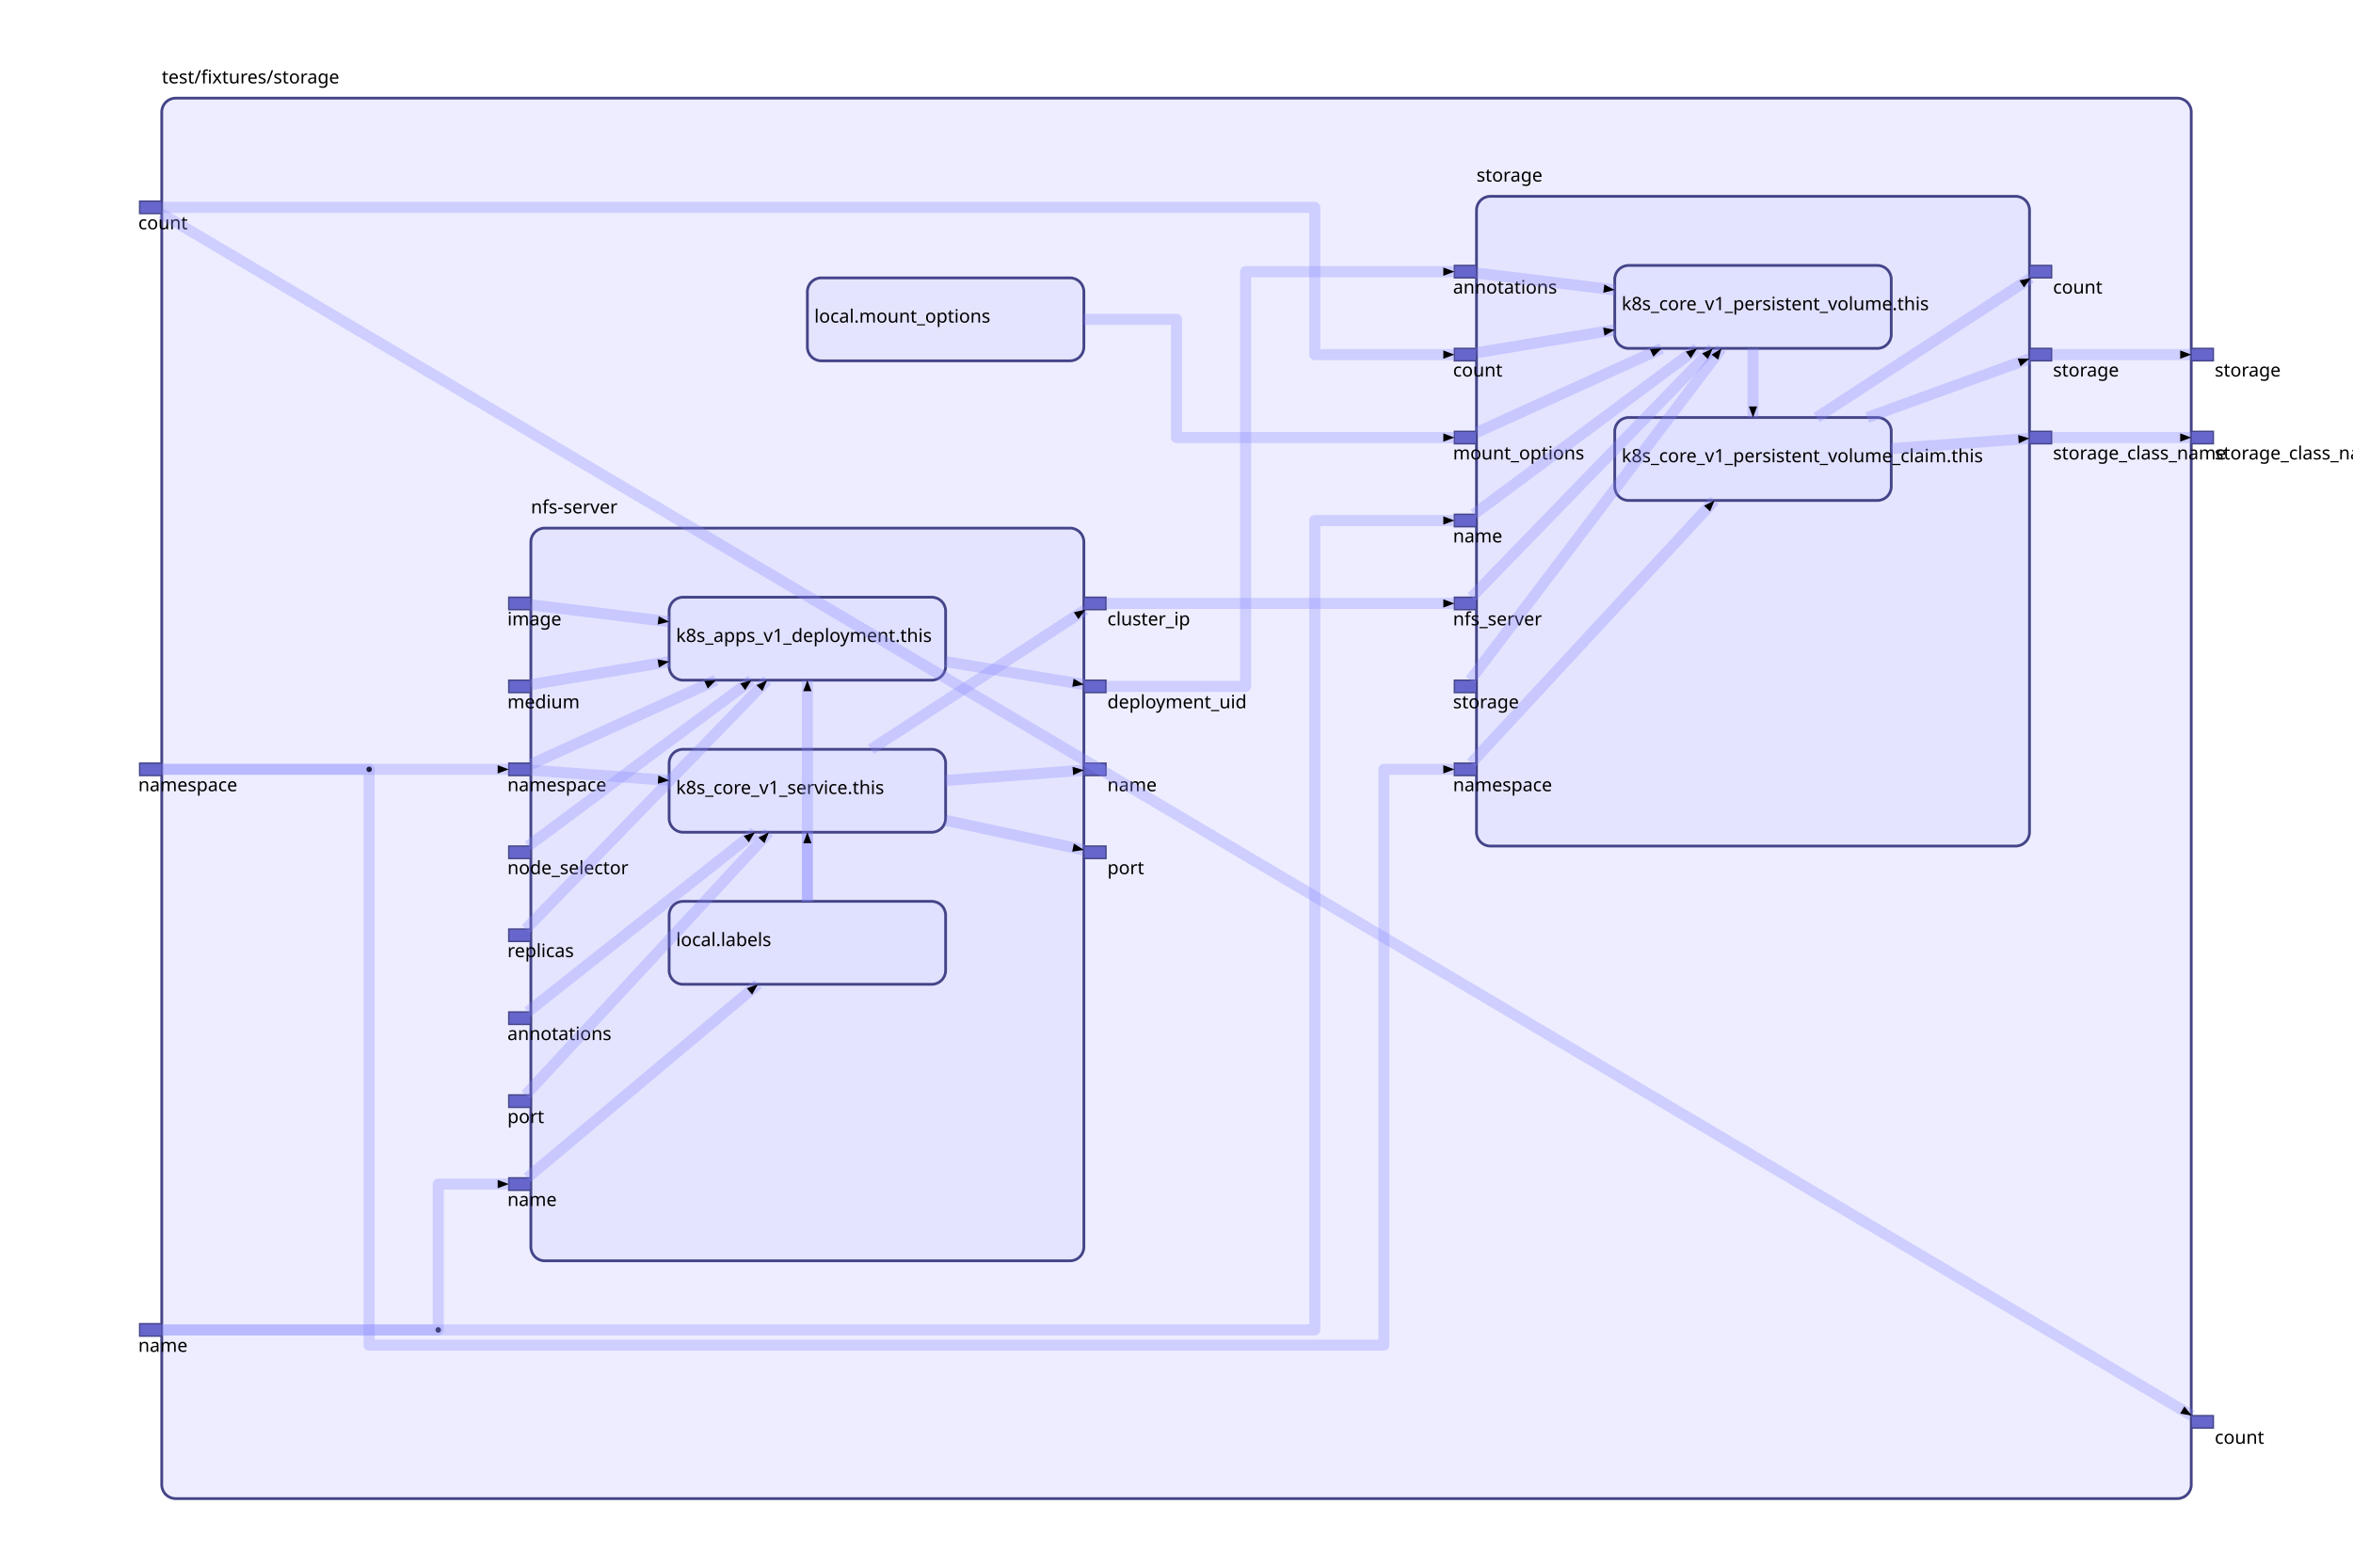
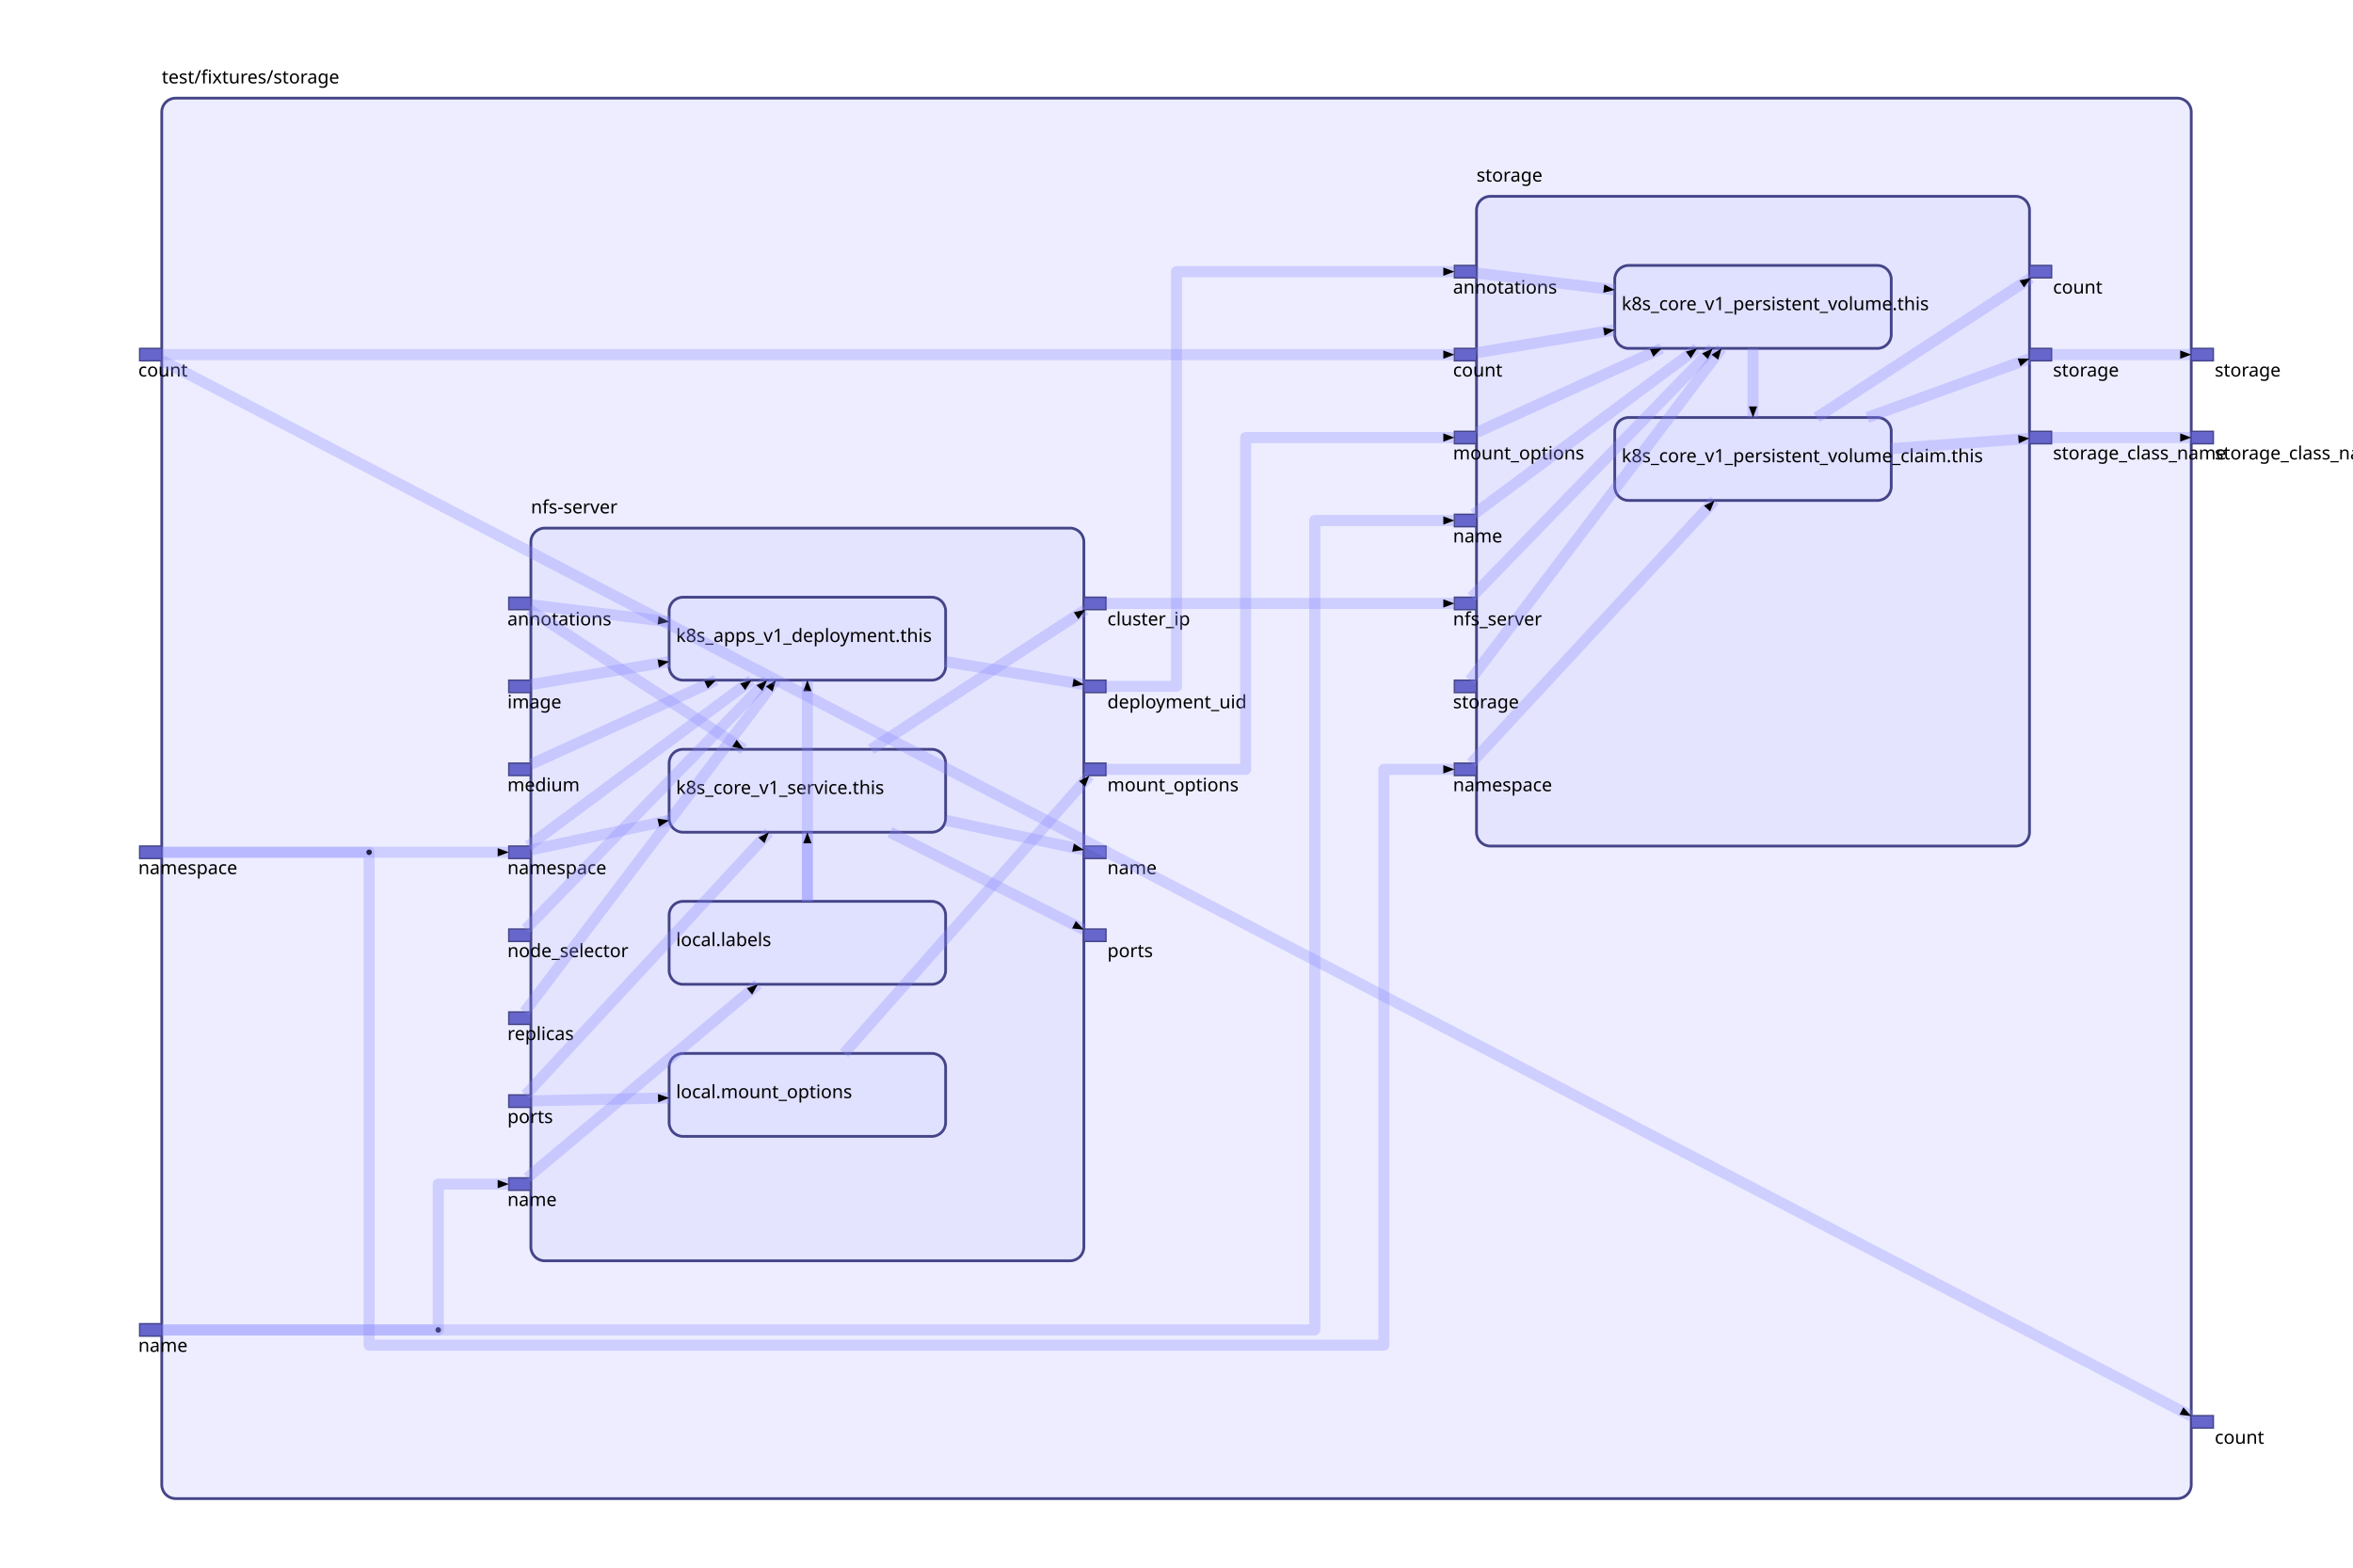
<svg xmlns="http://www.w3.org/2000/svg" id="sprotty_1" class="sprotty-graph sprotty" tabindex="1002" viewBox="0 0 1702 1134">
  <style>
.elknode {
    stroke: #448;
    stroke-width: 2;
    fill: #ddf;
    fill-opacity: 0.5;
}

.elkport {
    stroke: #448;
    stroke-width: 1;
    fill: #66c;
}

.elkedge {
    fill: none;
    stroke: #88f;
    stroke-width: 8;
    stroke-opacity: 0.3;
    pointer-events: stroke;
    stroke-linejoin: round;
}

.elkedge:hover {
    stroke: #448;
    stroke-width: 8;
    stroke-opacity: 1;
    stroke-dasharray: 16px;
    stroke-dashoffset: 32px;
    animation: stroke 0.5s linear infinite;
}

@keyframes stroke {
    to {
        stroke-dashoffset: 0;
    }
}

.elkedge.arrow {
    fill: #336;
}

.elklabel {
    stroke-width: 0;
    stroke: #000;
    fill: #000;
    font-family: sans-serif;
    font-size: 10pt;
    dominant-baseline: hanging;
}

.elklabel:hover {
    font-size: 24pt;
}

.elkjunction {
    stroke: none;
    fill: #224;
}

.selected &gt; rect {
    stroke-width: 3;
}

.mouseover {
    stroke: #88f;
}
/*
 * Copyright (C) 2017 TypeFox and others.
 *
 * Licensed under the Apache License, Version 2.0 (the "License"); you may not use this file except in compliance with the License.
 * You may obtain a copy of the License at http://www.apache.org/licenses/LICENSE-2.0
 */

.sprotty {
    padding: 0px;
    font-family: "Helvetica Neue", Helvetica, Arial, sans-serif;
}

.sprotty-hidden {
    display: block;
    position: absolute;
    width: 0px;
    height: 0px;
}

.sprotty-popup {
    font-family: "Helvetica Neue", Helvetica, Arial, sans-serif;
    position: absolute;
    background: white;
    border-radius: 5px;
    border: 1px solid;
    max-width: 400px;
    min-width: 100px;
}

.sprotty-popup &gt; div {
    margin: 10px;
}

.sprotty-popup-closed {
    display: none;
}
</style>
  <g transform="scale(1) translate(0,0)">
    <g id="sprotty_3" transform="translate(117, 71)" opacity="1">
      <rect class="elknode" x="0" y="0" rx="10" width="1468" height="1013" />
      <g id="sprotty_5" transform="translate(267, 311)" opacity="1">
        <rect class="elknode" x="0" y="0" rx="10" width="400" height="530" />
        <g id="sprotty_7" transform="translate(100, 50)" opacity="1">
          <rect class="elknode" x="0" y="0" rx="10" width="200" height="60" />
          <text id="sprotty_8" class="elklabel" transform="translate(5, 22) translate(0, 0)" opacity="1">k8s_apps_v1_deployment.this</text>
        </g>
        <g id="sprotty_9" transform="translate(100, 160)" opacity="1">
          <rect class="elknode" x="0" y="0" rx="10" width="200" height="60" />
          <text id="sprotty_10" class="elklabel" transform="translate(5, 22) translate(0, 0)" opacity="1">k8s_core_v1_service.this</text>
        </g>
        <g id="sprotty_17" transform="translate(100, 270)" opacity="1">
          <rect class="elknode" x="0" y="0" rx="10" width="200" height="60" />
          <text id="sprotty_18" class="elklabel" transform="translate(5, 22) translate(0, 0)" opacity="1">local.labels</text>
        </g>
+         <g id="sprotty_47" transform="translate(100, 380)" opacity="1">
+           <rect class="elknode" x="0" y="0" rx="10" width="200" height="60" />
+           <text id="sprotty_48" class="elklabel" transform="translate(5, 22) translate(0, 0)" opacity="1">local.mount_options</text>
+         </g>
        <g id="sprotty_20" transform="translate(-16, 50)" opacity="1">
          <rect class="elkport" x="0" y="0" width="16" height="9" />
-           <text id="sprotty_21" class="elklabel" transform="translate(-1, 10) translate(0, 0)" opacity="1">image</text>
+           <text id="sprotty_21" class="elklabel" transform="translate(-1, 10) translate(0, 0)" opacity="1">annotations</text>
        </g>
        <g id="sprotty_23" transform="translate(-16, 110)" opacity="1">
          <rect class="elkport" x="0" y="0" width="16" height="9" />
-           <text id="sprotty_24" class="elklabel" transform="translate(-1, 10) translate(0, 0)" opacity="1">medium</text>
+           <text id="sprotty_24" class="elklabel" transform="translate(-1, 10) translate(0, 0)" opacity="1">image</text>
        </g>
        <g id="sprotty_26" transform="translate(-16, 170)" opacity="1">
          <rect class="elkport" x="0" y="0" width="16" height="9" />
-           <text id="sprotty_27" class="elklabel" transform="translate(-1, 10) translate(0, 0)" opacity="1">namespace</text>
+           <text id="sprotty_27" class="elklabel" transform="translate(-1, 10) translate(0, 0)" opacity="1">medium</text>
        </g>
        <g id="sprotty_29" transform="translate(-16, 230)" opacity="1">
          <rect class="elkport" x="0" y="0" width="16" height="9" />
-           <text id="sprotty_30" class="elklabel" transform="translate(-1, 10) translate(0, 0)" opacity="1">node_selector</text>
+           <text id="sprotty_30" class="elklabel" transform="translate(-1, 10) translate(0, 0)" opacity="1">namespace</text>
        </g>
        <g id="sprotty_32" transform="translate(-16, 290)" opacity="1">
          <rect class="elkport" x="0" y="0" width="16" height="9" />
-           <text id="sprotty_33" class="elklabel" transform="translate(-1, 10) translate(0, 0)" opacity="1">replicas</text>
-         </g>
-         <g id="sprotty_36" transform="translate(-16, 350)" opacity="1">
-           <rect class="elkport" x="0" y="0" width="16" height="9" />
-           <text id="sprotty_37" class="elklabel" transform="translate(-1, 10) translate(0, 0)" opacity="1">annotations</text>
-         </g>
-         <g id="sprotty_40" transform="translate(-16, 410)" opacity="1">
-           <rect class="elkport" x="0" y="0" width="16" height="9" />
-           <text id="sprotty_41" class="elklabel" transform="translate(-1, 10) translate(0, 0)" opacity="1">port</text>
-         </g>
-         <g id="sprotty_43" transform="translate(-16, 470)" opacity="1">
-           <rect class="elkport" x="0" y="0" width="16" height="9" />
-           <text id="sprotty_44" class="elklabel" transform="translate(-1, 10) translate(0, 0)" opacity="1">name</text>
-         </g>
-         <g id="sprotty_46" transform="translate(400, 50)" opacity="1">
-           <rect class="elkport" x="0" y="0" width="16" height="9" />
-           <text id="sprotty_47" class="elklabel" transform="translate(17, 10) translate(0, 0)" opacity="1">cluster_ip</text>
-         </g>
-         <g id="sprotty_49" transform="translate(400, 110)" opacity="1">
-           <rect class="elkport" x="0" y="0" width="16" height="9" />
-           <text id="sprotty_50" class="elklabel" transform="translate(17, 10) translate(0, 0)" opacity="1">deployment_uid</text>
-         </g>
-         <g id="sprotty_52" transform="translate(400, 170)" opacity="1">
-           <rect class="elkport" x="0" y="0" width="16" height="9" />
-           <text id="sprotty_53" class="elklabel" transform="translate(17, 10) translate(0, 0)" opacity="1">name</text>
-         </g>
-         <g id="sprotty_55" transform="translate(400, 230)" opacity="1">
-           <rect class="elkport" x="0" y="0" width="16" height="9" />
-           <text id="sprotty_56" class="elklabel" transform="translate(17, 10) translate(0, 0)" opacity="1">port</text>
+           <text id="sprotty_33" class="elklabel" transform="translate(-1, 10) translate(0, 0)" opacity="1">node_selector</text>
+         </g>
+         <g id="sprotty_35" transform="translate(-16, 350)" opacity="1">
+           <rect class="elkport" x="0" y="0" width="16" height="9" />
+           <text id="sprotty_36" class="elklabel" transform="translate(-1, 10) translate(0, 0)" opacity="1">replicas</text>
+         </g>
+         <g id="sprotty_41" transform="translate(-16, 410)" opacity="1">
+           <rect class="elkport" x="0" y="0" width="16" height="9" />
+           <text id="sprotty_42" class="elklabel" transform="translate(-1, 10) translate(0, 0)" opacity="1">ports</text>
+         </g>
+         <g id="sprotty_44" transform="translate(-16, 470)" opacity="1">
+           <rect class="elkport" x="0" y="0" width="16" height="9" />
+           <text id="sprotty_45" class="elklabel" transform="translate(-1, 10) translate(0, 0)" opacity="1">name</text>
+         </g>
+         <g id="sprotty_50" transform="translate(400, 50)" opacity="1">
+           <rect class="elkport" x="0" y="0" width="16" height="9" />
+           <text id="sprotty_51" class="elklabel" transform="translate(17, 10) translate(0, 0)" opacity="1">cluster_ip</text>
+         </g>
+         <g id="sprotty_53" transform="translate(400, 110)" opacity="1">
+           <rect class="elkport" x="0" y="0" width="16" height="9" />
+           <text id="sprotty_54" class="elklabel" transform="translate(17, 10) translate(0, 0)" opacity="1">deployment_uid</text>
+         </g>
+         <g id="sprotty_56" transform="translate(400, 170)" opacity="1">
+           <rect class="elkport" x="0" y="0" width="16" height="9" />
+           <text id="sprotty_57" class="elklabel" transform="translate(17, 10) translate(0, 0)" opacity="1">mount_options</text>
+         </g>
+         <g id="sprotty_59" transform="translate(400, 230)" opacity="1">
+           <rect class="elkport" x="0" y="0" width="16" height="9" />
+           <text id="sprotty_60" class="elklabel" transform="translate(17, 10) translate(0, 0)" opacity="1">name</text>
+         </g>
+         <g id="sprotty_62" transform="translate(400, 290)" opacity="1">
+           <rect class="elkport" x="0" y="0" width="16" height="9" />
+           <text id="sprotty_63" class="elklabel" transform="translate(17, 10) translate(0, 0)" opacity="1">ports</text>
        </g>
        <text id="sprotty_6" class="elklabel" transform="translate(0, -21) translate(0, 0)" opacity="1">nfs-server</text>
      </g>
      <g id="sprotty_11" transform="translate(951, 71)" opacity="1">
        <rect class="elknode" x="0" y="0" rx="10" width="400" height="470" />
        <g id="sprotty_13" transform="translate(100, 50)" opacity="1">
          <rect class="elknode" x="0" y="0" rx="10" width="200" height="60" />
          <text id="sprotty_14" class="elklabel" transform="translate(5, 22) translate(0, 0)" opacity="1">k8s_core_v1_persistent_volume.this</text>
        </g>
        <g id="sprotty_15" transform="translate(100, 160)" opacity="1">
          <rect class="elknode" x="0" y="0" rx="10" width="200" height="60" />
          <text id="sprotty_16" class="elklabel" transform="translate(5, 22) translate(0, 0)" opacity="1">k8s_core_v1_persistent_volume_claim.this</text>
        </g>
-         <g id="sprotty_64" transform="translate(-16, 50)" opacity="1">
-           <rect class="elkport" x="0" y="0" width="16" height="9" />
-           <text id="sprotty_65" class="elklabel" transform="translate(-1, 10) translate(0, 0)" opacity="1">annotations</text>
-         </g>
-         <g id="sprotty_67" transform="translate(-16, 110)" opacity="1">
-           <rect class="elkport" x="0" y="0" width="16" height="9" />
-           <text id="sprotty_68" class="elklabel" transform="translate(-1, 10) translate(0, 0)" opacity="1">count</text>
-         </g>
-         <g id="sprotty_70" transform="translate(-16, 170)" opacity="1">
-           <rect class="elkport" x="0" y="0" width="16" height="9" />
-           <text id="sprotty_71" class="elklabel" transform="translate(-1, 10) translate(0, 0)" opacity="1">mount_options</text>
-         </g>
-         <g id="sprotty_73" transform="translate(-16, 230)" opacity="1">
-           <rect class="elkport" x="0" y="0" width="16" height="9" />
-           <text id="sprotty_74" class="elklabel" transform="translate(-1, 10) translate(0, 0)" opacity="1">name</text>
-         </g>
-         <g id="sprotty_76" transform="translate(-16, 290)" opacity="1">
-           <rect class="elkport" x="0" y="0" width="16" height="9" />
-           <text id="sprotty_77" class="elklabel" transform="translate(-1, 10) translate(0, 0)" opacity="1">nfs_server</text>
-         </g>
-         <g id="sprotty_79" transform="translate(-16, 350)" opacity="1">
-           <rect class="elkport" x="0" y="0" width="16" height="9" />
-           <text id="sprotty_80" class="elklabel" transform="translate(-1, 10) translate(0, 0)" opacity="1">storage</text>
-         </g>
-         <g id="sprotty_83" transform="translate(-16, 410)" opacity="1">
-           <rect class="elkport" x="0" y="0" width="16" height="9" />
-           <text id="sprotty_84" class="elklabel" transform="translate(-1, 10) translate(0, 0)" opacity="1">namespace</text>
-         </g>
-         <g id="sprotty_86" transform="translate(400, 50)" opacity="1">
-           <rect class="elkport" x="0" y="0" width="16" height="9" />
-           <text id="sprotty_87" class="elklabel" transform="translate(17, 10) translate(0, 0)" opacity="1">count</text>
-         </g>
-         <g id="sprotty_89" transform="translate(400, 110)" opacity="1">
-           <rect class="elkport" x="0" y="0" width="16" height="9" />
-           <text id="sprotty_90" class="elklabel" transform="translate(17, 10) translate(0, 0)" opacity="1">storage</text>
-         </g>
-         <g id="sprotty_92" transform="translate(400, 170)" opacity="1">
-           <rect class="elkport" x="0" y="0" width="16" height="9" />
-           <text id="sprotty_93" class="elklabel" transform="translate(17, 10) translate(0, 0)" opacity="1">storage_class_name</text>
+         <g id="sprotty_71" transform="translate(-16, 50)" opacity="1">
+           <rect class="elkport" x="0" y="0" width="16" height="9" />
+           <text id="sprotty_72" class="elklabel" transform="translate(-1, 10) translate(0, 0)" opacity="1">annotations</text>
+         </g>
+         <g id="sprotty_74" transform="translate(-16, 110)" opacity="1">
+           <rect class="elkport" x="0" y="0" width="16" height="9" />
+           <text id="sprotty_75" class="elklabel" transform="translate(-1, 10) translate(0, 0)" opacity="1">count</text>
+         </g>
+         <g id="sprotty_77" transform="translate(-16, 170)" opacity="1">
+           <rect class="elkport" x="0" y="0" width="16" height="9" />
+           <text id="sprotty_78" class="elklabel" transform="translate(-1, 10) translate(0, 0)" opacity="1">mount_options</text>
+         </g>
+         <g id="sprotty_80" transform="translate(-16, 230)" opacity="1">
+           <rect class="elkport" x="0" y="0" width="16" height="9" />
+           <text id="sprotty_81" class="elklabel" transform="translate(-1, 10) translate(0, 0)" opacity="1">name</text>
+         </g>
+         <g id="sprotty_83" transform="translate(-16, 290)" opacity="1">
+           <rect class="elkport" x="0" y="0" width="16" height="9" />
+           <text id="sprotty_84" class="elklabel" transform="translate(-1, 10) translate(0, 0)" opacity="1">nfs_server</text>
+         </g>
+         <g id="sprotty_86" transform="translate(-16, 350)" opacity="1">
+           <rect class="elkport" x="0" y="0" width="16" height="9" />
+           <text id="sprotty_87" class="elklabel" transform="translate(-1, 10) translate(0, 0)" opacity="1">storage</text>
+         </g>
+         <g id="sprotty_90" transform="translate(-16, 410)" opacity="1">
+           <rect class="elkport" x="0" y="0" width="16" height="9" />
+           <text id="sprotty_91" class="elklabel" transform="translate(-1, 10) translate(0, 0)" opacity="1">namespace</text>
+         </g>
+         <g id="sprotty_93" transform="translate(400, 50)" opacity="1">
+           <rect class="elkport" x="0" y="0" width="16" height="9" />
+           <text id="sprotty_94" class="elklabel" transform="translate(17, 10) translate(0, 0)" opacity="1">count</text>
+         </g>
+         <g id="sprotty_96" transform="translate(400, 110)" opacity="1">
+           <rect class="elkport" x="0" y="0" width="16" height="9" />
+           <text id="sprotty_97" class="elklabel" transform="translate(17, 10) translate(0, 0)" opacity="1">storage</text>
+         </g>
+         <g id="sprotty_99" transform="translate(400, 170)" opacity="1">
+           <rect class="elkport" x="0" y="0" width="16" height="9" />
+           <text id="sprotty_100" class="elklabel" transform="translate(17, 10) translate(0, 0)" opacity="1">storage_class_name</text>
        </g>
        <text id="sprotty_12" class="elklabel" transform="translate(0, -21) translate(0, 0)" opacity="1">storage</text>
      </g>
-       <g id="sprotty_99" transform="translate(467, 130)" opacity="1">
-         <rect class="elknode" x="0" y="0" rx="10" width="200" height="60" />
-         <text id="sprotty_100" class="elklabel" transform="translate(5, 22) translate(0, 0)" opacity="1">local.mount_options</text>
-       </g>
-       <g id="sprotty_58" transform="translate(-16, 886.5)" opacity="1">
-         <rect class="elkport" x="0" y="0" width="16" height="9" />
-         <text id="sprotty_59" class="elklabel" transform="translate(-1, 10) translate(0, 0)" opacity="1">name</text>
-       </g>
-       <g id="sprotty_61" transform="translate(-16, 481)" opacity="1">
-         <rect class="elkport" x="0" y="0" width="16" height="9" />
-         <text id="sprotty_62" class="elklabel" transform="translate(-1, 10) translate(0, 0)" opacity="1">namespace</text>
-       </g>
-       <g id="sprotty_96" transform="translate(-16, 74.5)" opacity="1">
-         <rect class="elkport" x="0" y="0" width="16" height="9" />
-         <text id="sprotty_97" class="elklabel" transform="translate(-1, 10) translate(0, 0)" opacity="1">count</text>
-       </g>
-       <g id="sprotty_105" transform="translate(1468, 953)" opacity="1">
-         <rect class="elkport" x="0" y="0" width="16" height="9" />
-         <text id="sprotty_106" class="elklabel" transform="translate(17, 10) translate(0, 0)" opacity="1">count</text>
-       </g>
-       <g id="sprotty_108" transform="translate(1468, 181)" opacity="1">
-         <rect class="elkport" x="0" y="0" width="16" height="9" />
-         <text id="sprotty_109" class="elklabel" transform="translate(17, 10) translate(0, 0)" opacity="1">storage</text>
-       </g>
-       <g id="sprotty_111" transform="translate(1468, 241)" opacity="1">
-         <rect class="elkport" x="0" y="0" width="16" height="9" />
-         <text id="sprotty_112" class="elklabel" transform="translate(17, 10) translate(0, 0)" opacity="1">storage_class_name</text>
+       <g id="sprotty_65" transform="translate(-16, 886.5)" opacity="1">
+         <rect class="elkport" x="0" y="0" width="16" height="9" />
+         <text id="sprotty_66" class="elklabel" transform="translate(-1, 10) translate(0, 0)" opacity="1">name</text>
+       </g>
+       <g id="sprotty_68" transform="translate(-16, 541)" opacity="1">
+         <rect class="elkport" x="0" y="0" width="16" height="9" />
+         <text id="sprotty_69" class="elklabel" transform="translate(-1, 10) translate(0, 0)" opacity="1">namespace</text>
+       </g>
+       <g id="sprotty_103" transform="translate(-16, 181)" opacity="1">
+         <rect class="elkport" x="0" y="0" width="16" height="9" />
+         <text id="sprotty_104" class="elklabel" transform="translate(-1, 10) translate(0, 0)" opacity="1">count</text>
+       </g>
+       <g id="sprotty_110" transform="translate(1468, 953)" opacity="1">
+         <rect class="elkport" x="0" y="0" width="16" height="9" />
+         <text id="sprotty_111" class="elklabel" transform="translate(17, 10) translate(0, 0)" opacity="1">count</text>
+       </g>
+       <g id="sprotty_113" transform="translate(1468, 181)" opacity="1">
+         <rect class="elkport" x="0" y="0" width="16" height="9" />
+         <text id="sprotty_114" class="elklabel" transform="translate(17, 10) translate(0, 0)" opacity="1">storage</text>
+       </g>
+       <g id="sprotty_116" transform="translate(1468, 241)" opacity="1">
+         <rect class="elkport" x="0" y="0" width="16" height="9" />
+         <text id="sprotty_117" class="elklabel" transform="translate(17, 10) translate(0, 0)" opacity="1">storage_class_name</text>
      </g>
      <text id="sprotty_4" class="elklabel" transform="translate(0, -21) translate(0, 0)" opacity="1">test/fixtures/storage</text>
      <g id="sprotty_19" class="sprotty-edge" opacity="1">
        <path class="elkedge" d="M 467,581 L 467,421" />
        <path class="edge arrow" d="M 0,0 L 8,-3 L 8,3 Z" transform="rotate(90 467 421) translate(467 421)" />
      </g>
      <g id="sprotty_22" class="sprotty-edge" opacity="1">
        <path class="elkedge" d="M 267,366.481 L 367,378.74" />
        <path class="edge arrow" d="M 0,0 L 8,-3 L 8,3 Z" transform="rotate(-173.0106 367 378.7404) translate(367 378.7404)" />
      </g>
      <g id="sprotty_25" class="sprotty-edge" opacity="1">
        <path class="elkedge" d="M 267,424.173 L 367,407.587" />
        <path class="edge arrow" d="M 0,0 L 8,-3 L 8,3 Z" transform="rotate(170.5824 367 407.5865) translate(367 407.5865)" />
      </g>
      <g id="sprotty_28" class="sprotty-edge" opacity="1">
        <path class="elkedge" d="M 267,481.865 L 400.968,421" />
        <path class="edge arrow" d="M 0,0 L 8,-3 L 8,3 Z" transform="rotate(155.5664 400.9683 421) translate(400.9683 421)" />
      </g>
      <g id="sprotty_31" class="sprotty-edge" opacity="1">
        <path class="elkedge" d="M 265.058,541 L 426.612,421" />
        <path class="edge arrow" d="M 0,0 L 8,-3 L 8,3 Z" transform="rotate(143.3955 426.6117 421) translate(426.6117 421)" />
      </g>
      <g id="sprotty_34" class="sprotty-edge" opacity="1">
        <path class="elkedge" d="M 263.364,601 L 437.909,421" />
        <path class="edge arrow" d="M 0,0 L 8,-3 L 8,3 Z" transform="rotate(134.1186 437.9091 421) translate(437.9091 421)" />
      </g>
-       <g id="sprotty_35" class="sprotty-edge" opacity="1">
+       <g id="sprotty_37" class="sprotty-edge" opacity="1">
+         <path class="elkedge" d="M 262.41,661 L 444.268,421" />
+         <path class="edge arrow" d="M 0,0 L 8,-3 L 8,3 Z" transform="rotate(127.1527 444.2678 421) translate(444.2678 421)" />
+       </g>
+       <g id="sprotty_38" class="sprotty-edge" opacity="1">
        <path class="elkedge" d="M 467,581 L 467,531" />
        <path class="edge arrow" d="M 0,0 L 8,-3 L 8,3 Z" transform="rotate(90 467 531) translate(467 531)" />
      </g>
-       <g id="sprotty_38" class="sprotty-edge" opacity="1">
-         <path class="elkedge" d="M 264.69,661 L 429.067,531" />
-         <path class="edge arrow" d="M 0,0 L 8,-3 L 8,3 Z" transform="rotate(141.6607 429.0669 531) translate(429.0669 531)" />
-       </g>
      <g id="sprotty_39" class="sprotty-edge" opacity="1">
-         <path class="elkedge" d="M 267,486.096 L 367,493.548" />
-         <path class="edge arrow" d="M 0,0 L 8,-3 L 8,3 Z" transform="rotate(-175.7382 367 493.5481) translate(367 493.5481)" />
-       </g>
-       <g id="sprotty_42" class="sprotty-edge" opacity="1">
+         <path class="elkedge" d="M 265.908,370 L 420.948,471" />
+         <path class="edge arrow" d="M 0,0 L 8,-3 L 8,3 Z" transform="rotate(-146.9181 420.9483 471) translate(420.9483 471)" />
+       </g>
+       <g id="sprotty_40" class="sprotty-edge" opacity="1">
+         <path class="elkedge" d="M 267,543.788 L 367,522.394" />
+         <path class="edge arrow" d="M 0,0 L 8,-3 L 8,3 Z" transform="rotate(167.9241 367 522.3942) translate(367 522.3942)" />
+       </g>
+       <g id="sprotty_43" class="sprotty-edge" opacity="1">
        <path class="elkedge" d="M 263.169,721 L 439.205,531" />
        <path class="edge arrow" d="M 0,0 L 8,-3 L 8,3 Z" transform="rotate(132.8152 439.2049 531) translate(439.2049 531)" />
      </g>
-       <g id="sprotty_45" class="sprotty-edge" opacity="1">
+       <g id="sprotty_46" class="sprotty-edge" opacity="1">
        <path class="elkedge" d="M 264.364,781 L 431.241,641" />
        <path class="edge arrow" d="M 0,0 L 8,-3 L 8,3 Z" transform="rotate(140.0053 431.2407 641) translate(431.2407 641)" />
      </g>
-       <g id="sprotty_48" class="sprotty-edge" opacity="1">
+       <g id="sprotty_49" class="sprotty-edge" opacity="1">
+         <path class="elkedge" d="M 267,725.327 L 367,723.163" />
+         <path class="edge arrow" d="M 0,0 L 8,-3 L 8,3 Z" transform="rotate(178.7606 367 723.1635) translate(367 723.1635)" />
+       </g>
+       <g id="sprotty_52" class="sprotty-edge" opacity="1">
        <path class="elkedge" d="M 513.052,471 L 668.092,370" />
        <path class="edge arrow" d="M 0,0 L 8,-3 L 8,3 Z" transform="rotate(146.9181 668.0923 370) translate(668.0923 370)" />
      </g>
-       <g id="sprotty_51" class="sprotty-edge" opacity="1">
+       <g id="sprotty_55" class="sprotty-edge" opacity="1">
        <path class="elkedge" d="M 567,407.587 L 667,424.173" />
        <path class="edge arrow" d="M 0,0 L 8,-3 L 8,3 Z" transform="rotate(-170.5824 667 424.1731) translate(667 424.1731)" />
      </g>
-       <g id="sprotty_54" class="sprotty-edge" opacity="1">
-         <path class="elkedge" d="M 567,493.548 L 667,486.096" />
-         <path class="edge arrow" d="M 0,0 L 8,-3 L 8,3 Z" transform="rotate(175.7382 667 486.0962) translate(667 486.0962)" />
-       </g>
-       <g id="sprotty_57" class="sprotty-edge" opacity="1">
+       <g id="sprotty_58" class="sprotty-edge" opacity="1">
+         <path class="elkedge" d="M 493.497,691 L 671.025,490" />
+         <path class="edge arrow" d="M 0,0 L 8,-3 L 8,3 Z" transform="rotate(131.4518 671.0255 490) translate(671.0255 490)" />
+       </g>
+       <g id="sprotty_61" class="sprotty-edge" opacity="1">
        <path class="elkedge" d="M 567,522.394 L 667,543.788" />
        <path class="edge arrow" d="M 0,0 L 8,-3 L 8,3 Z" transform="rotate(-167.9241 667 543.7885) translate(667 543.7885)" />
      </g>
-       <g id="sprotty_60" class="sprotty-edge" opacity="1">
+       <g id="sprotty_64" class="sprotty-edge" opacity="1">
+         <path class="elkedge" d="M 526.713,531 L 667,601.481" />
+         <path class="edge arrow" d="M 0,0 L 8,-3 L 8,3 Z" transform="rotate(-153.3249 667 601.4808) translate(667 601.4808)" />
+       </g>
+       <g id="sprotty_67" class="sprotty-edge" opacity="1">
        <path class="elkedge" d="M 0,891 L 200,891 L 200,785.5 L 251,785.5" />
        <path class="edge arrow" d="M 0,0 L 8,-3 L 8,3 Z" transform="rotate(180 251 785.5) translate(251 785.5)" />
-         <g id="sprotty_60_j0" transform="translate(200, 891)" opacity="1">
+         <g id="sprotty_67_j0" transform="translate(200, 891)" opacity="1">
          <circle class="elkjunction" r="2" />
        </g>
      </g>
-       <g id="sprotty_63" class="sprotty-edge" opacity="1">
-         <path class="elkedge" d="M 0,485.5 L 251,485.5" />
-         <path class="edge arrow" d="M 0,0 L 8,-3 L 8,3 Z" transform="rotate(180 251 485.5) translate(251 485.5)" />
-       </g>
-       <g id="sprotty_66" class="sprotty-edge" opacity="1">
+       <g id="sprotty_70" class="sprotty-edge" opacity="1">
+         <path class="elkedge" d="M 0,545.5 L 251,545.5" />
+         <path class="edge arrow" d="M 0,0 L 8,-3 L 8,3 Z" transform="rotate(180 251 545.5) translate(251 545.5)" />
+       </g>
+       <g id="sprotty_73" class="sprotty-edge" opacity="1">
        <path class="elkedge" d="M 951,126.481 L 1051,138.74" />
        <path class="edge arrow" d="M 0,0 L 8,-3 L 8,3 Z" transform="rotate(-173.0106 1051 138.7404) translate(1051 138.7404)" />
      </g>
-       <g id="sprotty_69" class="sprotty-edge" opacity="1">
+       <g id="sprotty_76" class="sprotty-edge" opacity="1">
        <path class="elkedge" d="M 951,184.173 L 1051,167.587" />
        <path class="edge arrow" d="M 0,0 L 8,-3 L 8,3 Z" transform="rotate(170.5824 1051 167.5865) translate(1051 167.5865)" />
      </g>
-       <g id="sprotty_72" class="sprotty-edge" opacity="1">
+       <g id="sprotty_79" class="sprotty-edge" opacity="1">
        <path class="elkedge" d="M 951,241.865 L 1084.968,181" />
        <path class="edge arrow" d="M 0,0 L 8,-3 L 8,3 Z" transform="rotate(155.5664 1084.968 181) translate(1084.968 181)" />
      </g>
-       <g id="sprotty_75" class="sprotty-edge" opacity="1">
+       <g id="sprotty_82" class="sprotty-edge" opacity="1">
        <path class="elkedge" d="M 949.058,301 L 1110.612,181" />
        <path class="edge arrow" d="M 0,0 L 8,-3 L 8,3 Z" transform="rotate(143.3955 1110.612 181) translate(1110.612 181)" />
      </g>
-       <g id="sprotty_78" class="sprotty-edge" opacity="1">
+       <g id="sprotty_85" class="sprotty-edge" opacity="1">
        <path class="elkedge" d="M 947.364,361 L 1121.909,181" />
        <path class="edge arrow" d="M 0,0 L 8,-3 L 8,3 Z" transform="rotate(134.1186 1121.909 181) translate(1121.909 181)" />
      </g>
-       <g id="sprotty_81" class="sprotty-edge" opacity="1">
+       <g id="sprotty_88" class="sprotty-edge" opacity="1">
        <path class="elkedge" d="M 946.41,421 L 1128.268,181" />
        <path class="edge arrow" d="M 0,0 L 8,-3 L 8,3 Z" transform="rotate(127.1527 1128.268 181) translate(1128.268 181)" />
      </g>
-       <g id="sprotty_82" class="sprotty-edge" opacity="1">
+       <g id="sprotty_89" class="sprotty-edge" opacity="1">
        <path class="elkedge" d="M 1151,181 L 1151,231" />
        <path class="edge arrow" d="M 0,0 L 8,-3 L 8,3 Z" transform="rotate(-90 1151 231) translate(1151 231)" />
      </g>
-       <g id="sprotty_85" class="sprotty-edge" opacity="1">
+       <g id="sprotty_92" class="sprotty-edge" opacity="1">
        <path class="elkedge" d="M 947.169,481 L 1123.205,291" />
        <path class="edge arrow" d="M 0,0 L 8,-3 L 8,3 Z" transform="rotate(132.8152 1123.205 291) translate(1123.205 291)" />
      </g>
-       <g id="sprotty_88" class="sprotty-edge" opacity="1">
+       <g id="sprotty_95" class="sprotty-edge" opacity="1">
        <path class="elkedge" d="M 1197.052,231 L 1352.092,130" />
        <path class="edge arrow" d="M 0,0 L 8,-3 L 8,3 Z" transform="rotate(146.9181 1352.092 130) translate(1352.092 130)" />
      </g>
-       <g id="sprotty_91" class="sprotty-edge" opacity="1">
+       <g id="sprotty_98" class="sprotty-edge" opacity="1">
        <path class="elkedge" d="M 1233.649,231 L 1351,188.404" />
        <path class="edge arrow" d="M 0,0 L 8,-3 L 8,3 Z" transform="rotate(160.0501 1351 188.4038) translate(1351 188.4038)" />
      </g>
-       <g id="sprotty_94" class="sprotty-edge" opacity="1">
+       <g id="sprotty_101" class="sprotty-edge" opacity="1">
        <path class="elkedge" d="M 1251,253.548 L 1351,246.096" />
        <path class="edge arrow" d="M 0,0 L 8,-3 L 8,3 Z" transform="rotate(175.7382 1351 246.0962) translate(1351 246.0962)" />
      </g>
-       <g id="sprotty_95" class="sprotty-edge" opacity="1">
-         <path class="elkedge" d="M 683,425.5 L 784,425.5 L 784,125.5 L 935,125.5" />
+       <g id="sprotty_102" class="sprotty-edge" opacity="1">
+         <path class="elkedge" d="M 683,425.5 L 734,425.5 L 734,125.5 L 935,125.5" />
        <path class="edge arrow" d="M 0,0 L 8,-3 L 8,3 Z" transform="rotate(180 935 125.5) translate(935 125.5)" />
      </g>
-       <g id="sprotty_98" class="sprotty-edge" opacity="1">
-         <path class="elkedge" d="M 0,79 L 834,79 L 834,185.5 L 935,185.5" />
+       <g id="sprotty_105" class="sprotty-edge" opacity="1">
+         <path class="elkedge" d="M 0,185.5 L 935,185.5" />
        <path class="edge arrow" d="M 0,0 L 8,-3 L 8,3 Z" transform="rotate(180 935 185.5) translate(935 185.5)" />
      </g>
-       <g id="sprotty_101" class="sprotty-edge" opacity="1">
-         <path class="elkedge" d="M 667,160 L 734,160 L 734,245.5 L 935,245.5" />
+       <g id="sprotty_106" class="sprotty-edge" opacity="1">
+         <path class="elkedge" d="M 683,485.5 L 784,485.5 L 784,245.5 L 935,245.5" />
        <path class="edge arrow" d="M 0,0 L 8,-3 L 8,3 Z" transform="rotate(180 935 245.5) translate(935 245.5)" />
      </g>
-       <g id="sprotty_102" class="sprotty-edge" opacity="1">
+       <g id="sprotty_107" class="sprotty-edge" opacity="1">
        <path class="elkedge" d="M 0,891 L 834,891 L 834,305.5 L 935,305.5" />
        <path class="edge arrow" d="M 0,0 L 8,-3 L 8,3 Z" transform="rotate(180 935 305.5) translate(935 305.5)" />
      </g>
-       <g id="sprotty_103" class="sprotty-edge" opacity="1">
-         <path class="elkedge" d="M 0,485.5 L 150,485.5 L 150,902 L 884,902 L 884,485.5 L 935,485.5" />
+       <g id="sprotty_108" class="sprotty-edge" opacity="1">
+         <path class="elkedge" d="M 0,545.5 L 150,545.5 L 150,902 L 884,902 L 884,485.5 L 935,485.5" />
        <path class="edge arrow" d="M 0,0 L 8,-3 L 8,3 Z" transform="rotate(180 935 485.5) translate(935 485.5)" />
-         <g id="sprotty_103_j0" transform="translate(150, 485.5)" opacity="1">
+         <g id="sprotty_108_j0" transform="translate(150, 545.5)" opacity="1">
          <circle class="elkjunction" r="2" />
        </g>
      </g>
-       <g id="sprotty_104" class="sprotty-edge" opacity="1">
+       <g id="sprotty_109" class="sprotty-edge" opacity="1">
        <path class="elkedge" d="M 683,365.5 L 935,365.5" />
        <path class="edge arrow" d="M 0,0 L 8,-3 L 8,3 Z" transform="rotate(180 935 365.5) translate(935 365.5)" />
      </g>
-       <g id="sprotty_107" class="sprotty-edge" opacity="1">
-         <path class="elkedge" d="M -0.398,83.5 L 1468.398,953" />
-         <path class="edge arrow" d="M 0,0 L 8,-3 L 8,3 Z" transform="rotate(-149.3753 1468.398 953) translate(1468.398 953)" />
-       </g>
-       <g id="sprotty_110" class="sprotty-edge" opacity="1">
+       <g id="sprotty_112" class="sprotty-edge" opacity="1">
+         <path class="elkedge" d="M 0,189.662 L 1468,953.338" />
+         <path class="edge arrow" d="M 0,0 L 8,-3 L 8,3 Z" transform="rotate(-152.5158 1468 953.3383) translate(1468 953.3383)" />
+       </g>
+       <g id="sprotty_115" class="sprotty-edge" opacity="1">
        <path class="elkedge" d="M 1367,185.5 L 1468,185.5" />
        <path class="edge arrow" d="M 0,0 L 8,-3 L 8,3 Z" transform="rotate(180 1468 185.5) translate(1468 185.5)" />
      </g>
-       <g id="sprotty_113" class="sprotty-edge" opacity="1">
+       <g id="sprotty_118" class="sprotty-edge" opacity="1">
        <path class="elkedge" d="M 1367,245.5 L 1468,245.5" />
        <path class="edge arrow" d="M 0,0 L 8,-3 L 8,3 Z" transform="rotate(180 1468 245.5) translate(1468 245.5)" />
      </g>
    </g>
  </g>
</svg>
